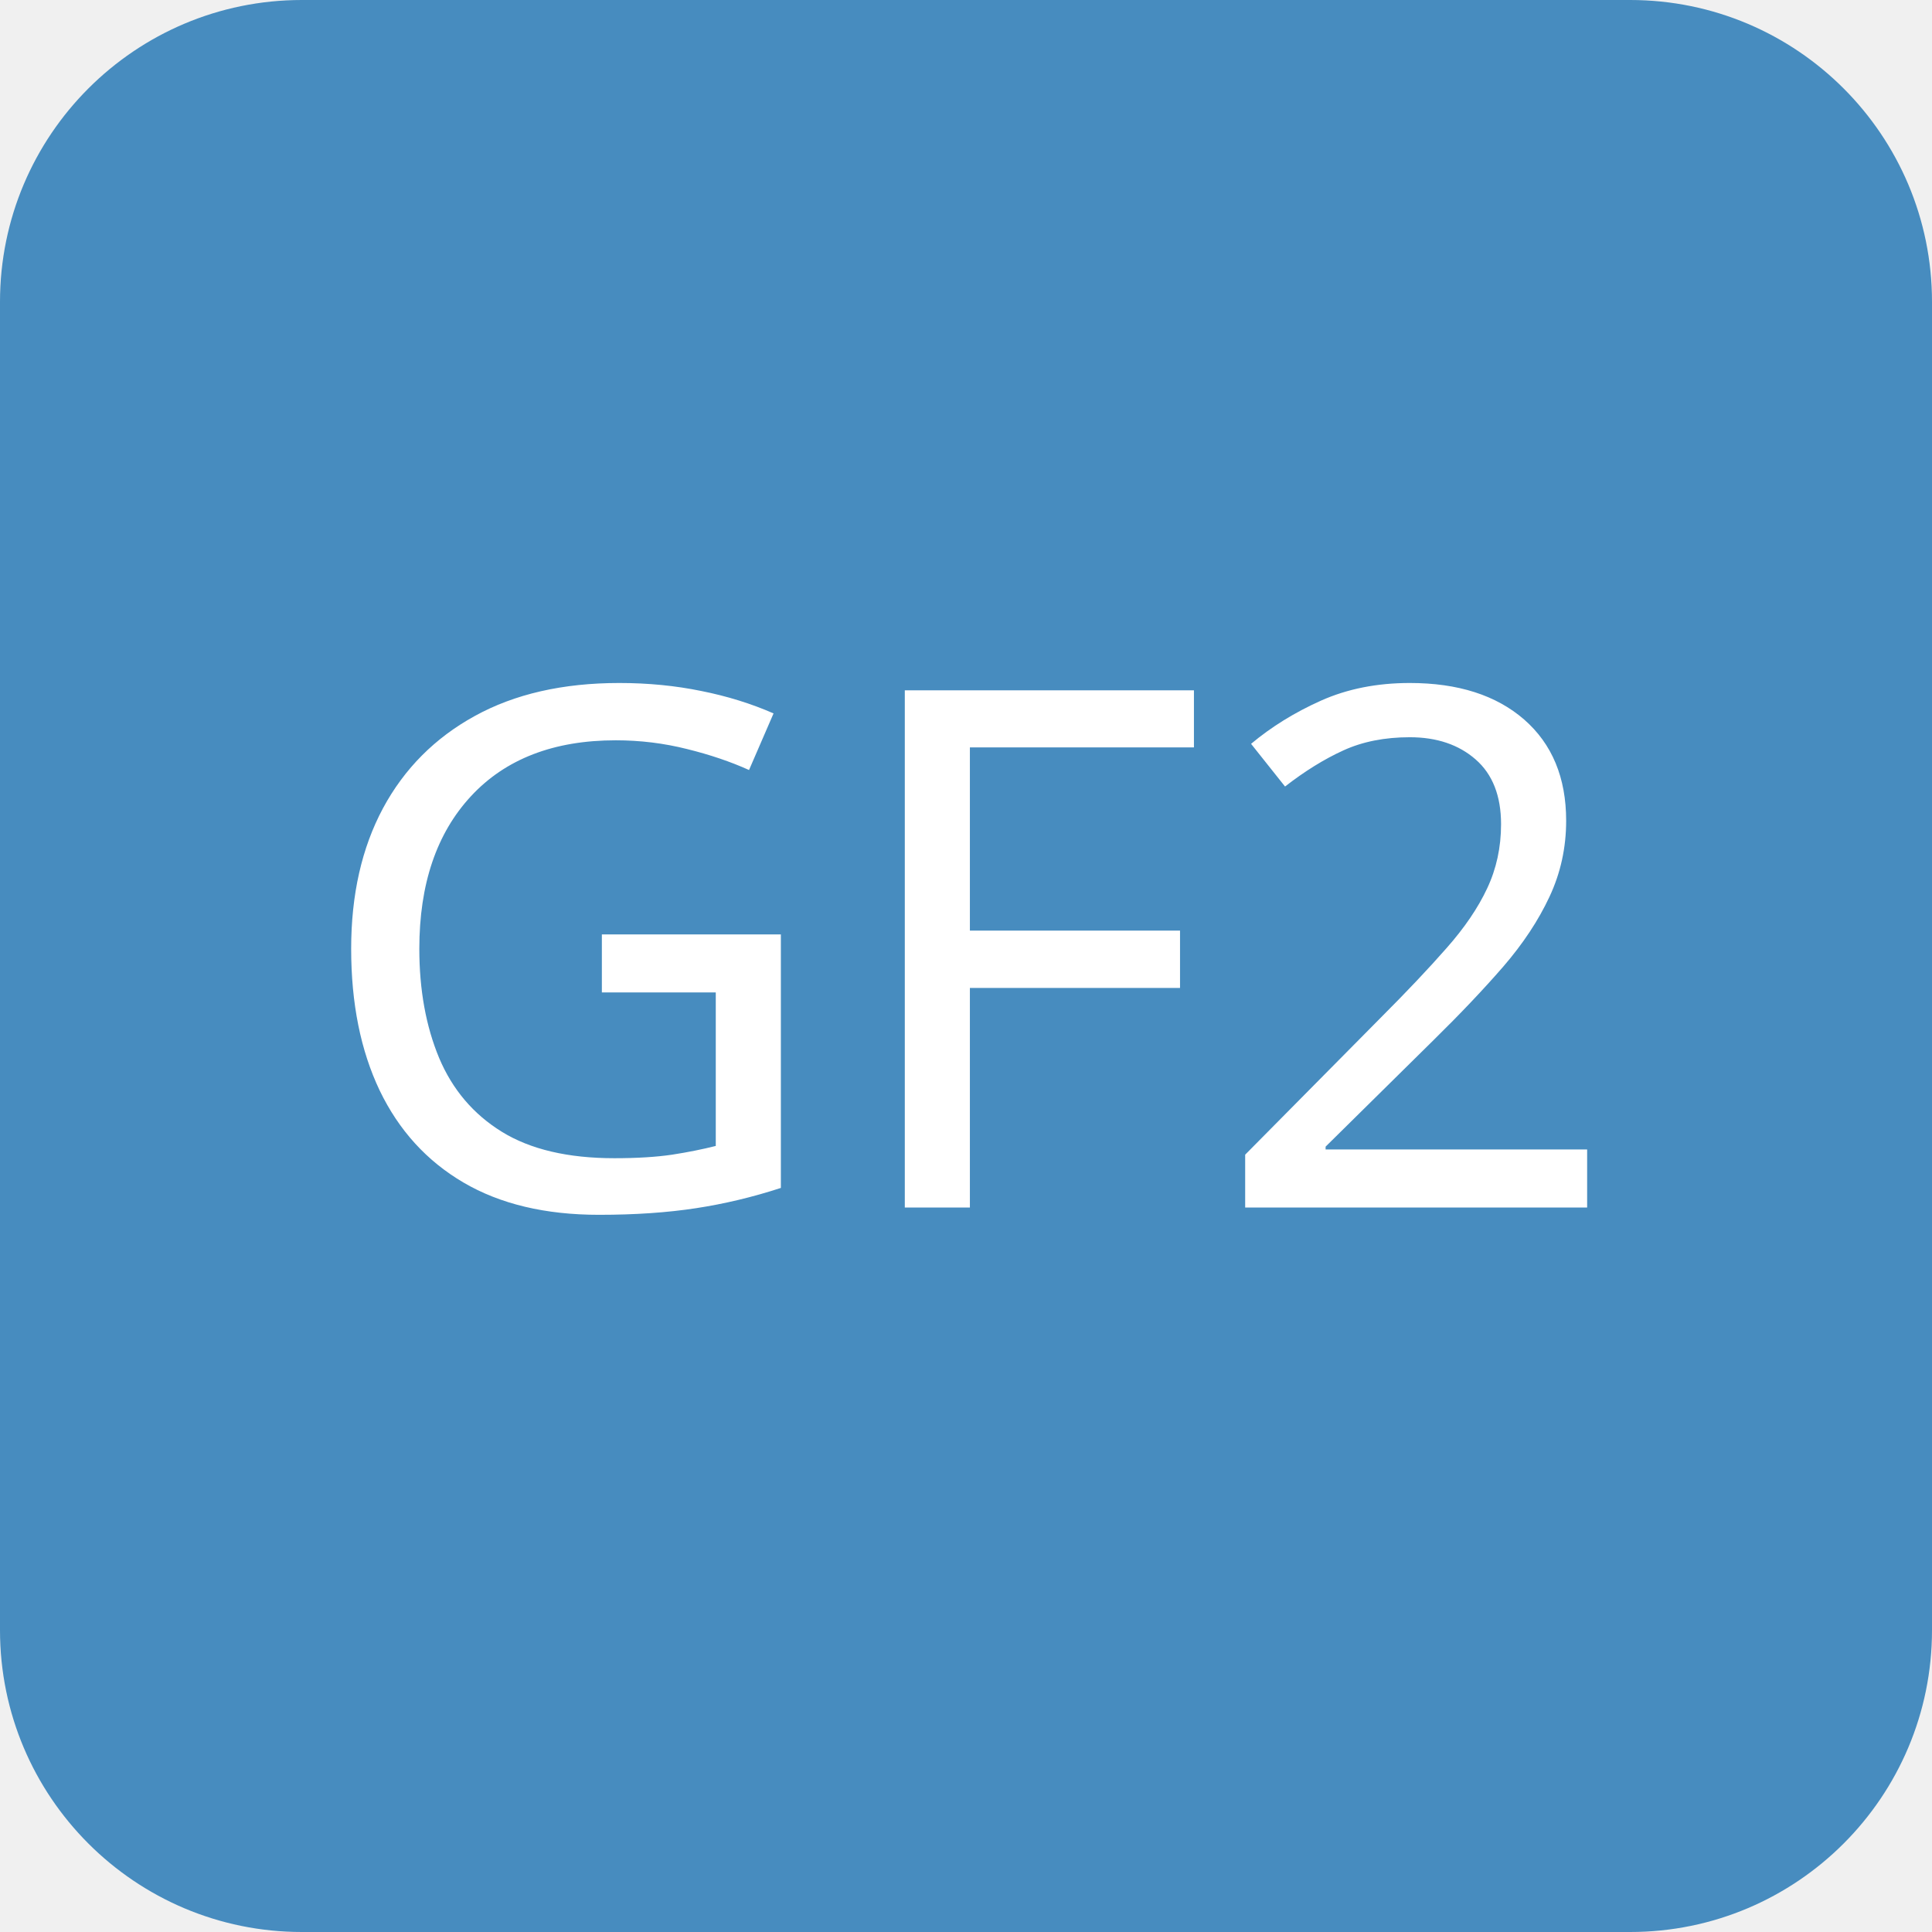
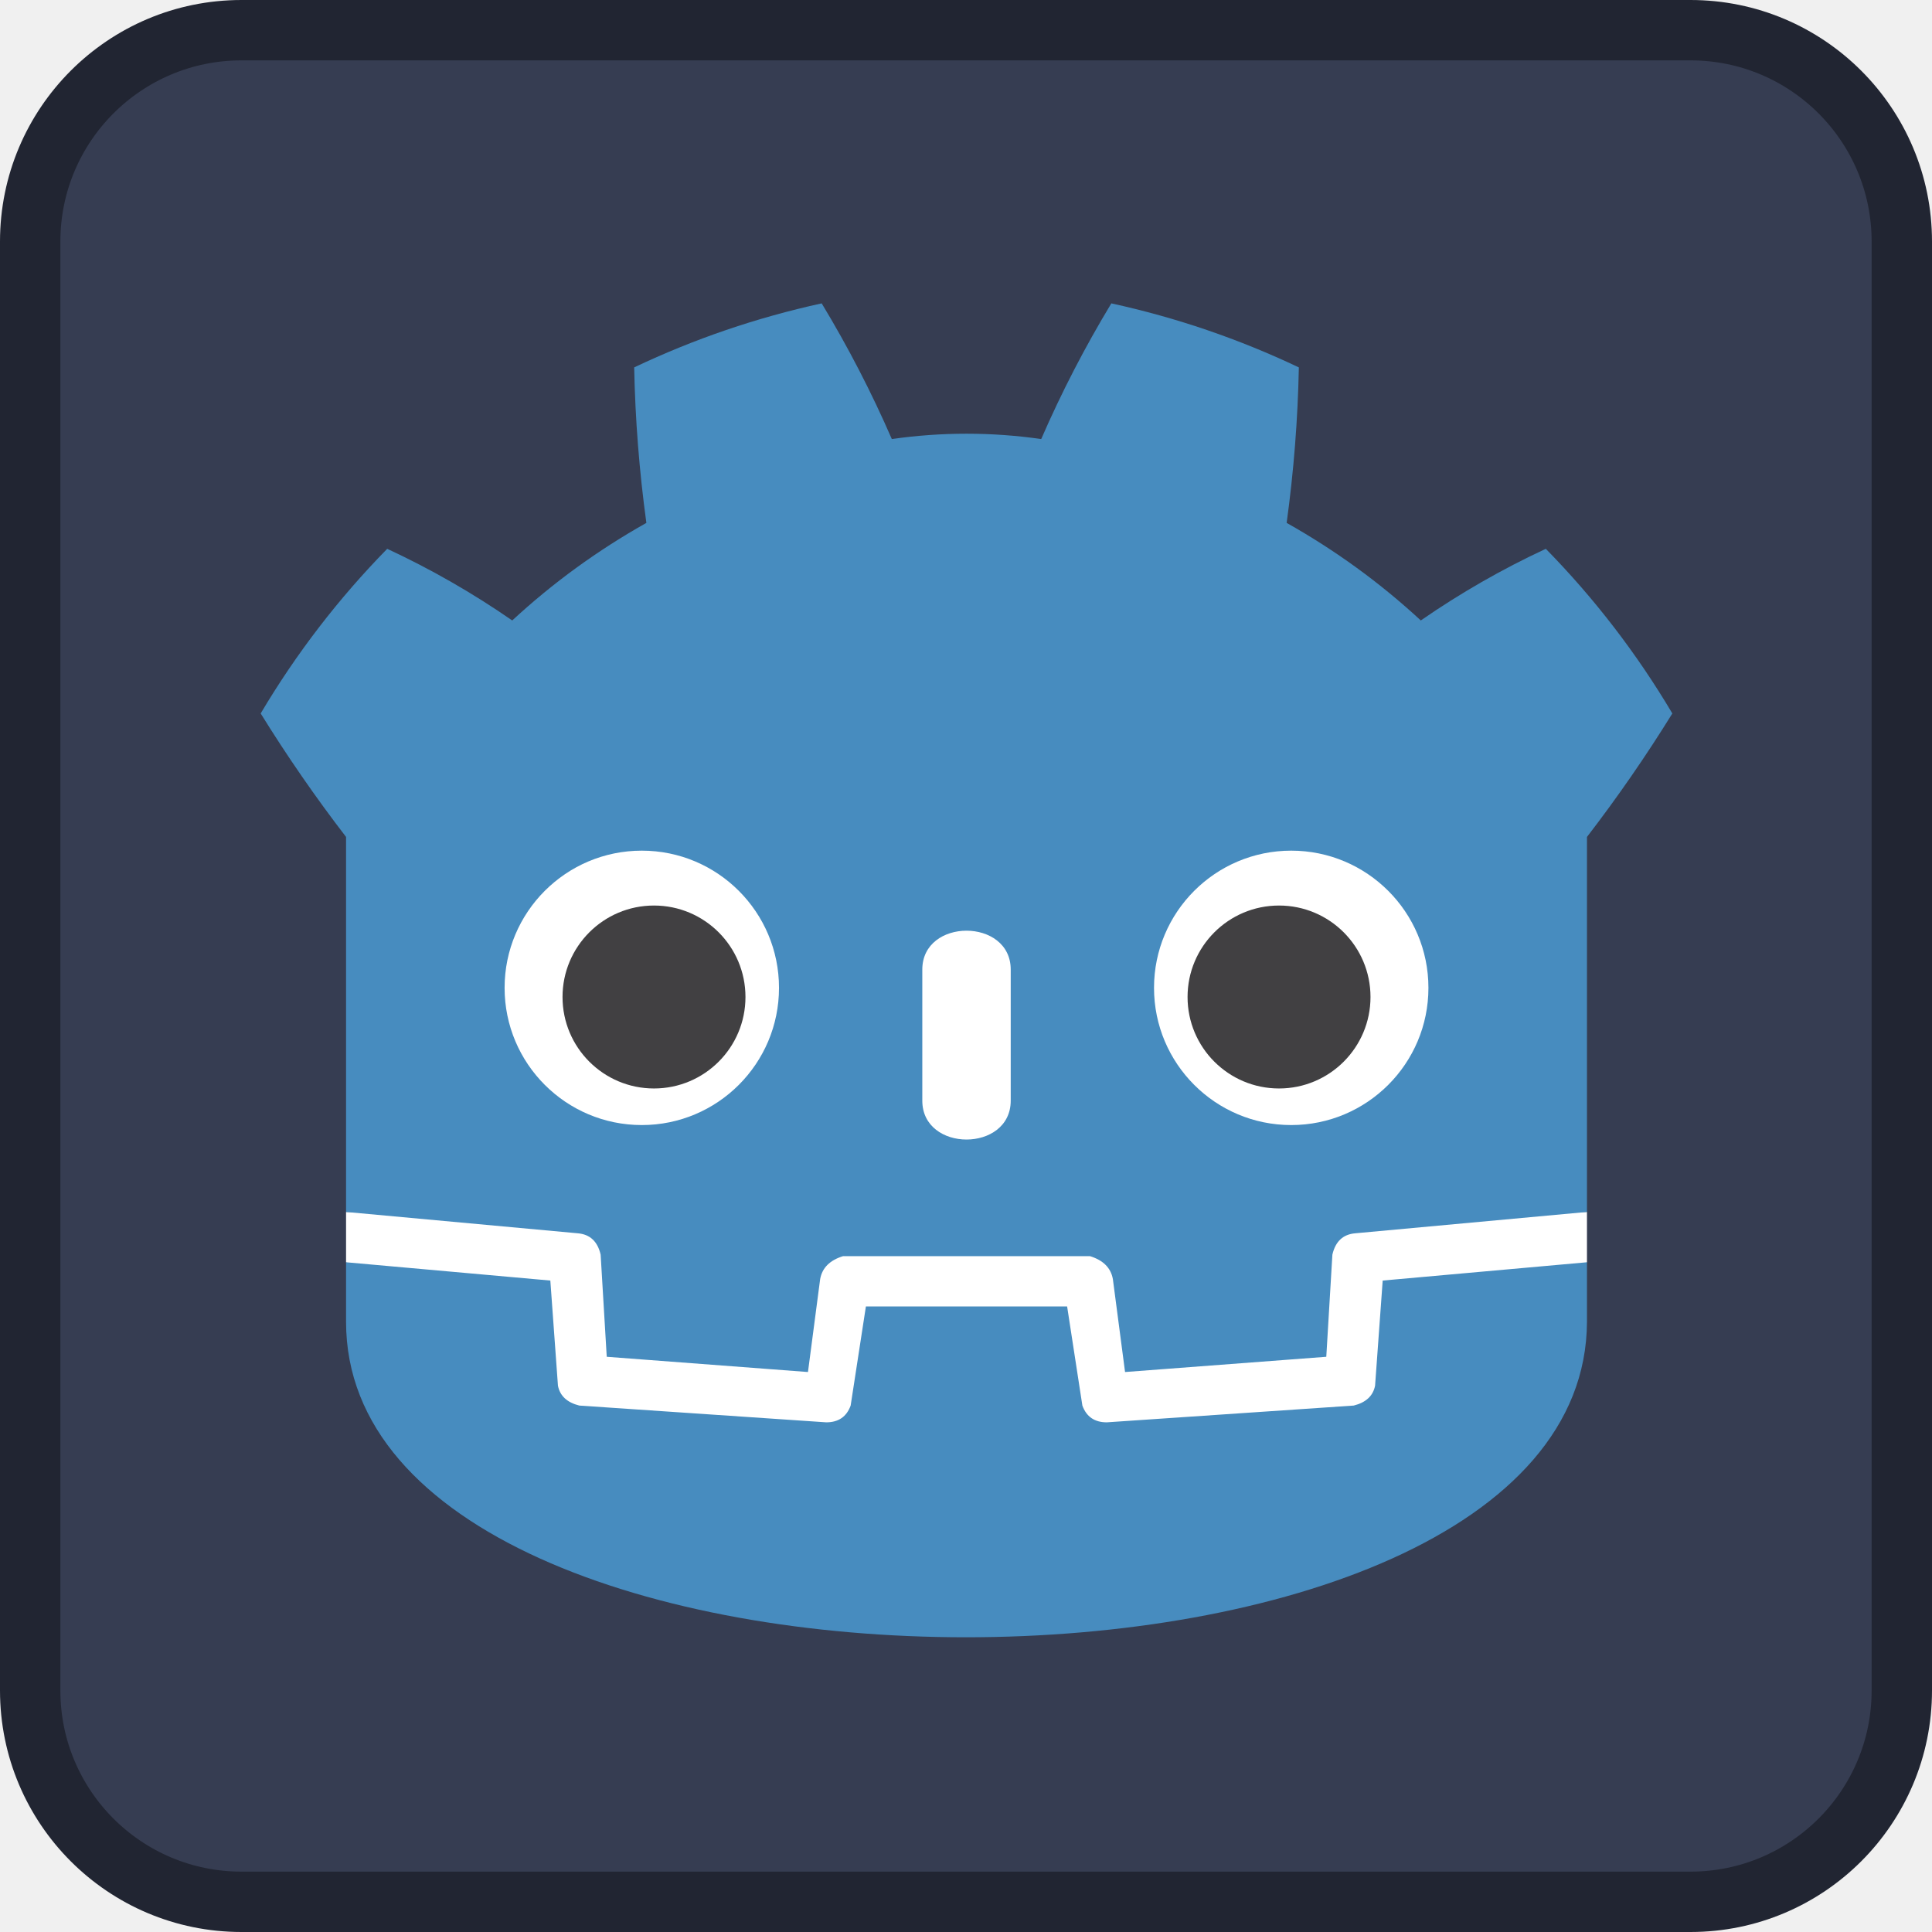
<svg xmlns="http://www.w3.org/2000/svg" width="128" height="128">
-   <rect width="128" height="128" rx="20" fill="#478cbf" />
-   <text x="64" y="80" font-size="48" text-anchor="middle" fill="white" font-family="sans-serif">GF2</text>
+   <rect width="124" height="124" x="2" y="2" fill="#363d52" stroke="#212532" stroke-width="4" rx="14" />
+   <g fill="#fff" transform="translate(12.322 12.322)scale(.101)">
+     <path d="M105 673v33q407 354 814 0v-33z" />
+     <path fill="#478cbf" d="m105 673 152 14q12 1 15 14l4 67 132 10 8-61q2-11 15-15h162q13 4 15 15l8 61 132-10 4-67q3-13 15-14l152-14V427q30-39 56-81-35-59-83-108-43 20-82 47-40-37-88-64 7-51 8-102-59-28-123-42-26 43-46 89-49-7-98 0-20-46-46-89-64 14-123 42 1 51 8 102-48 27-88 64-39-27-82-47-48 49-83 108 26 42 56 81zm0 33v39c0 276 813 276 814 0v-39l-134 12-5 69q-2 10-14 13l-162 11q-12 0-16-11l-10-65H446l-10 65q-4 11-16 11l-162-11q-12-3-14-13l-5-69z" />
+     <path d="M483 600c0 34 58 34 58 0v-86c0-34-58-34-58 0z" />
+     <circle cx="725" cy="526" r="90" />
+     <circle cx="299" cy="526" r="90" />
+   </g>
+   <g fill="#414042" transform="translate(12.322 12.322)scale(.101)">
+     <circle cx="307" cy="532" r="60" />
+     <circle cx="717" cy="532" r="60" />
+   </g>
</svg>
